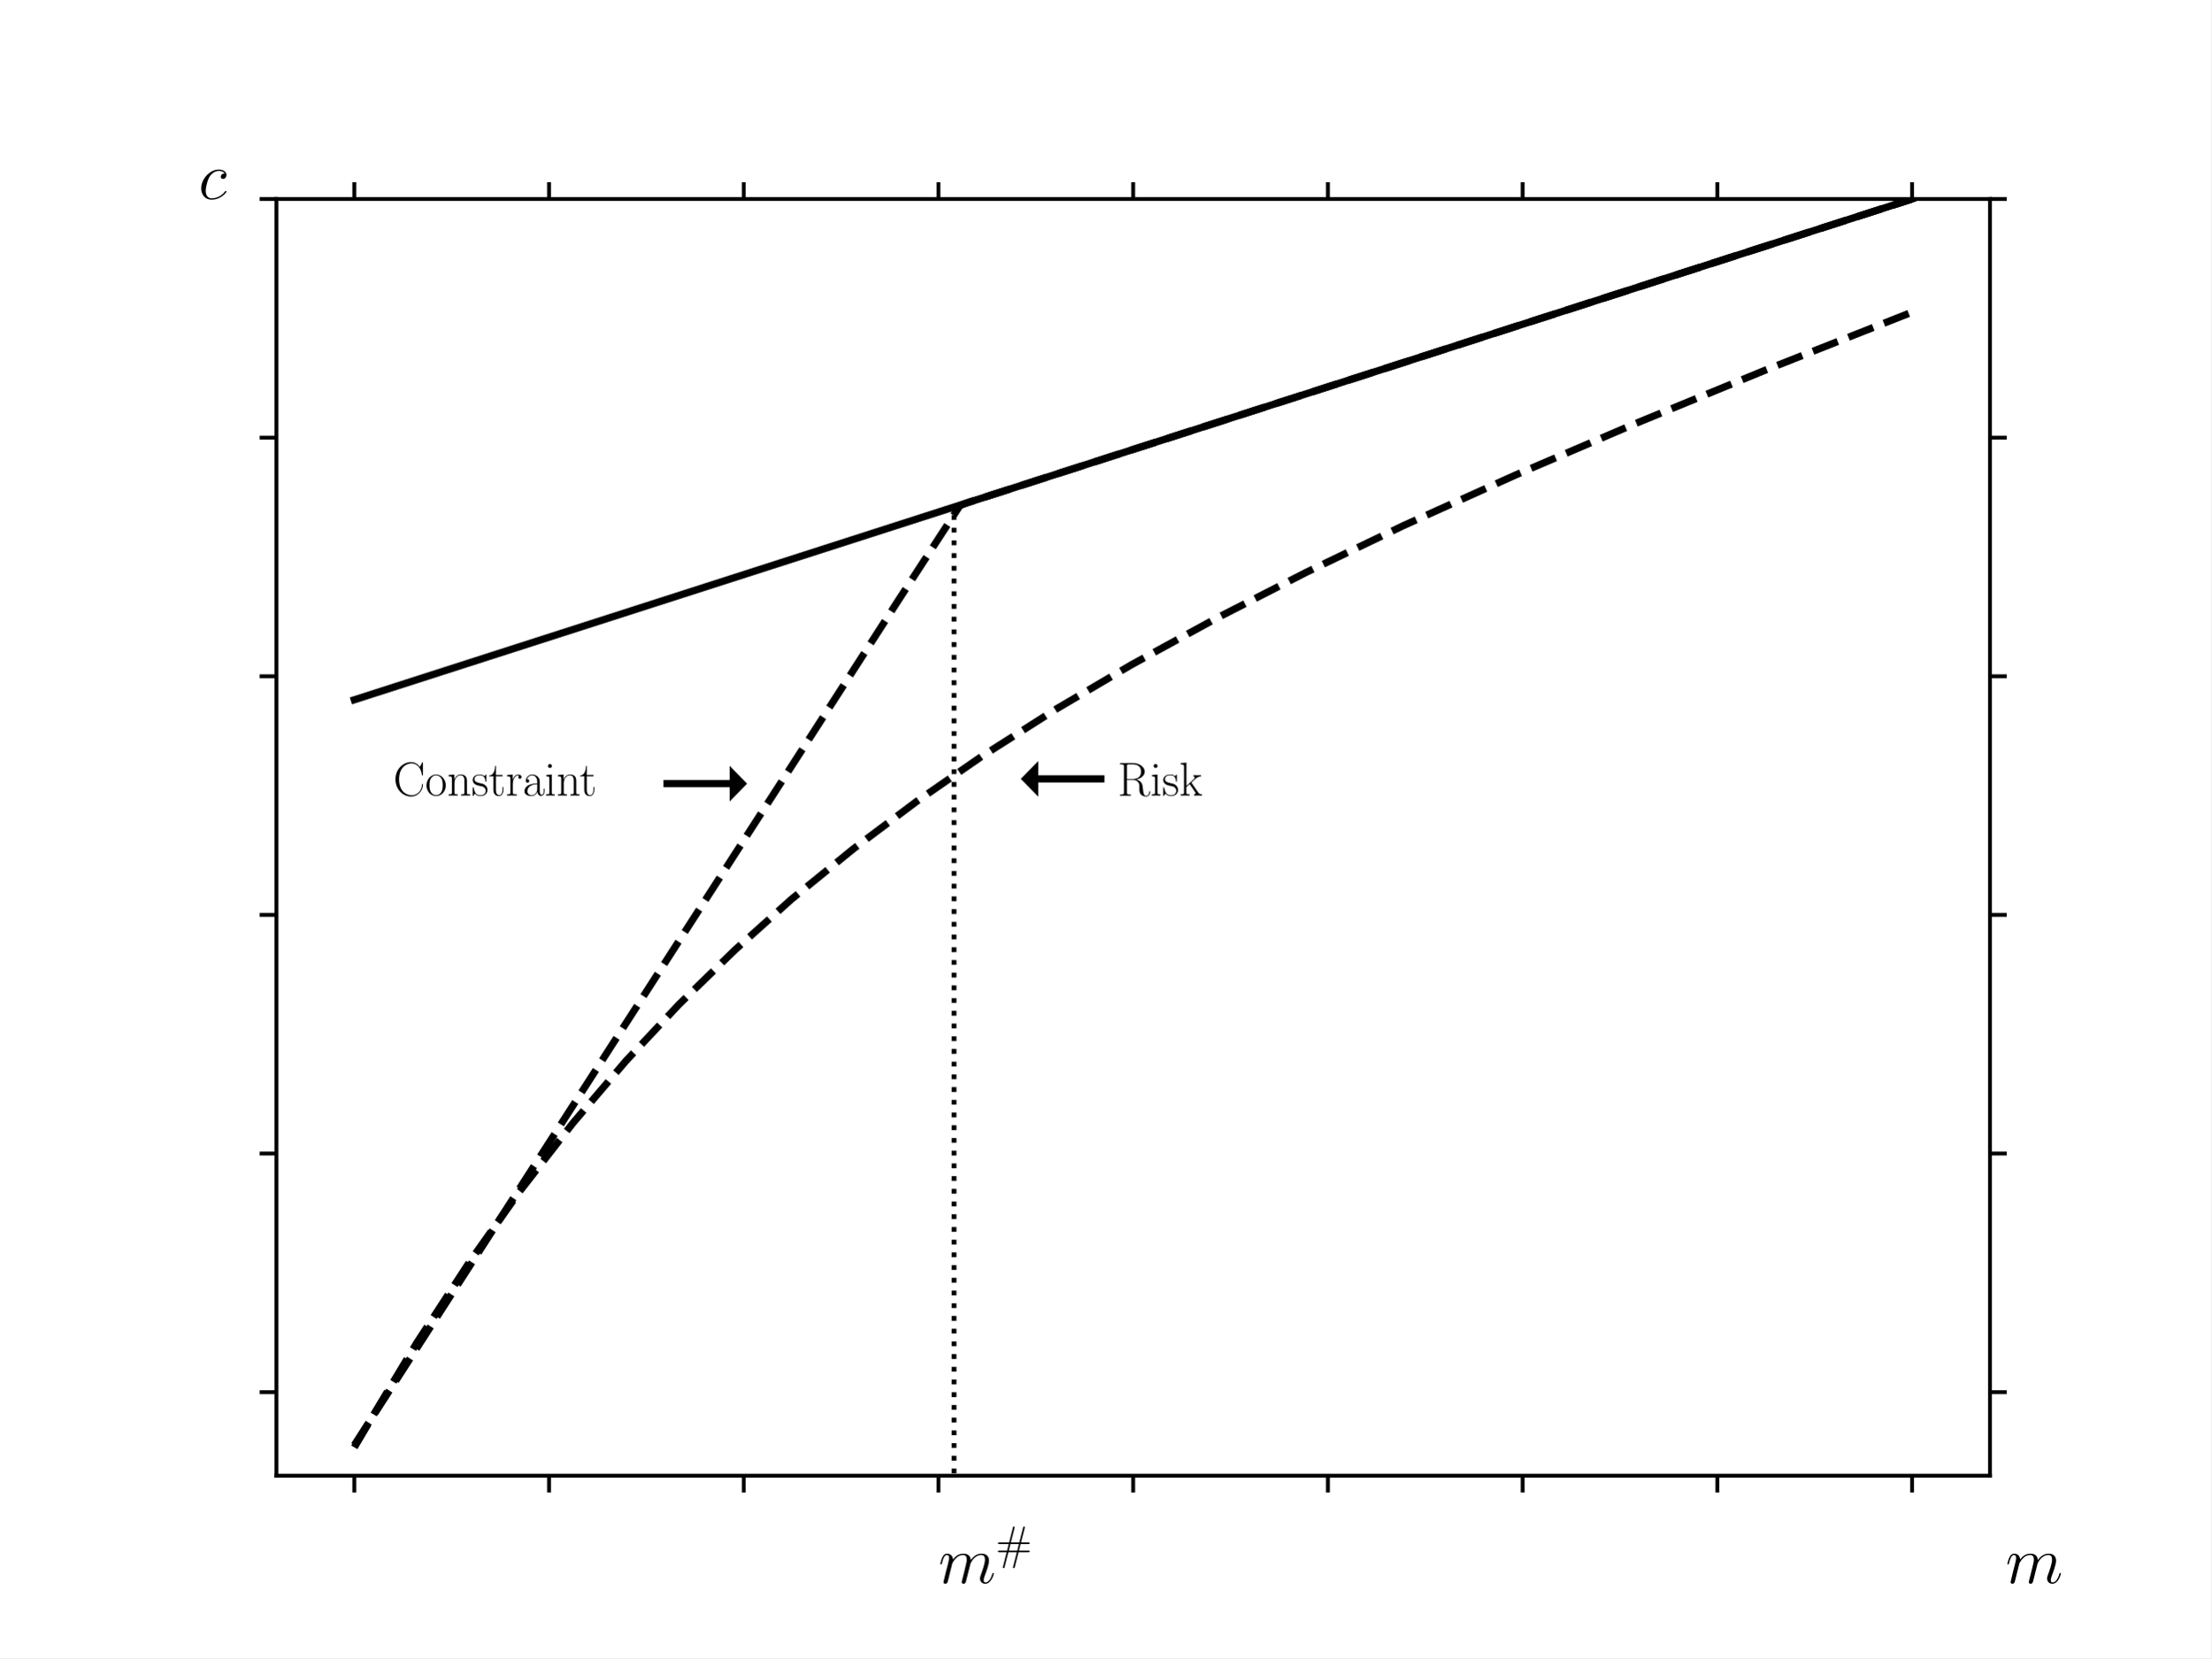
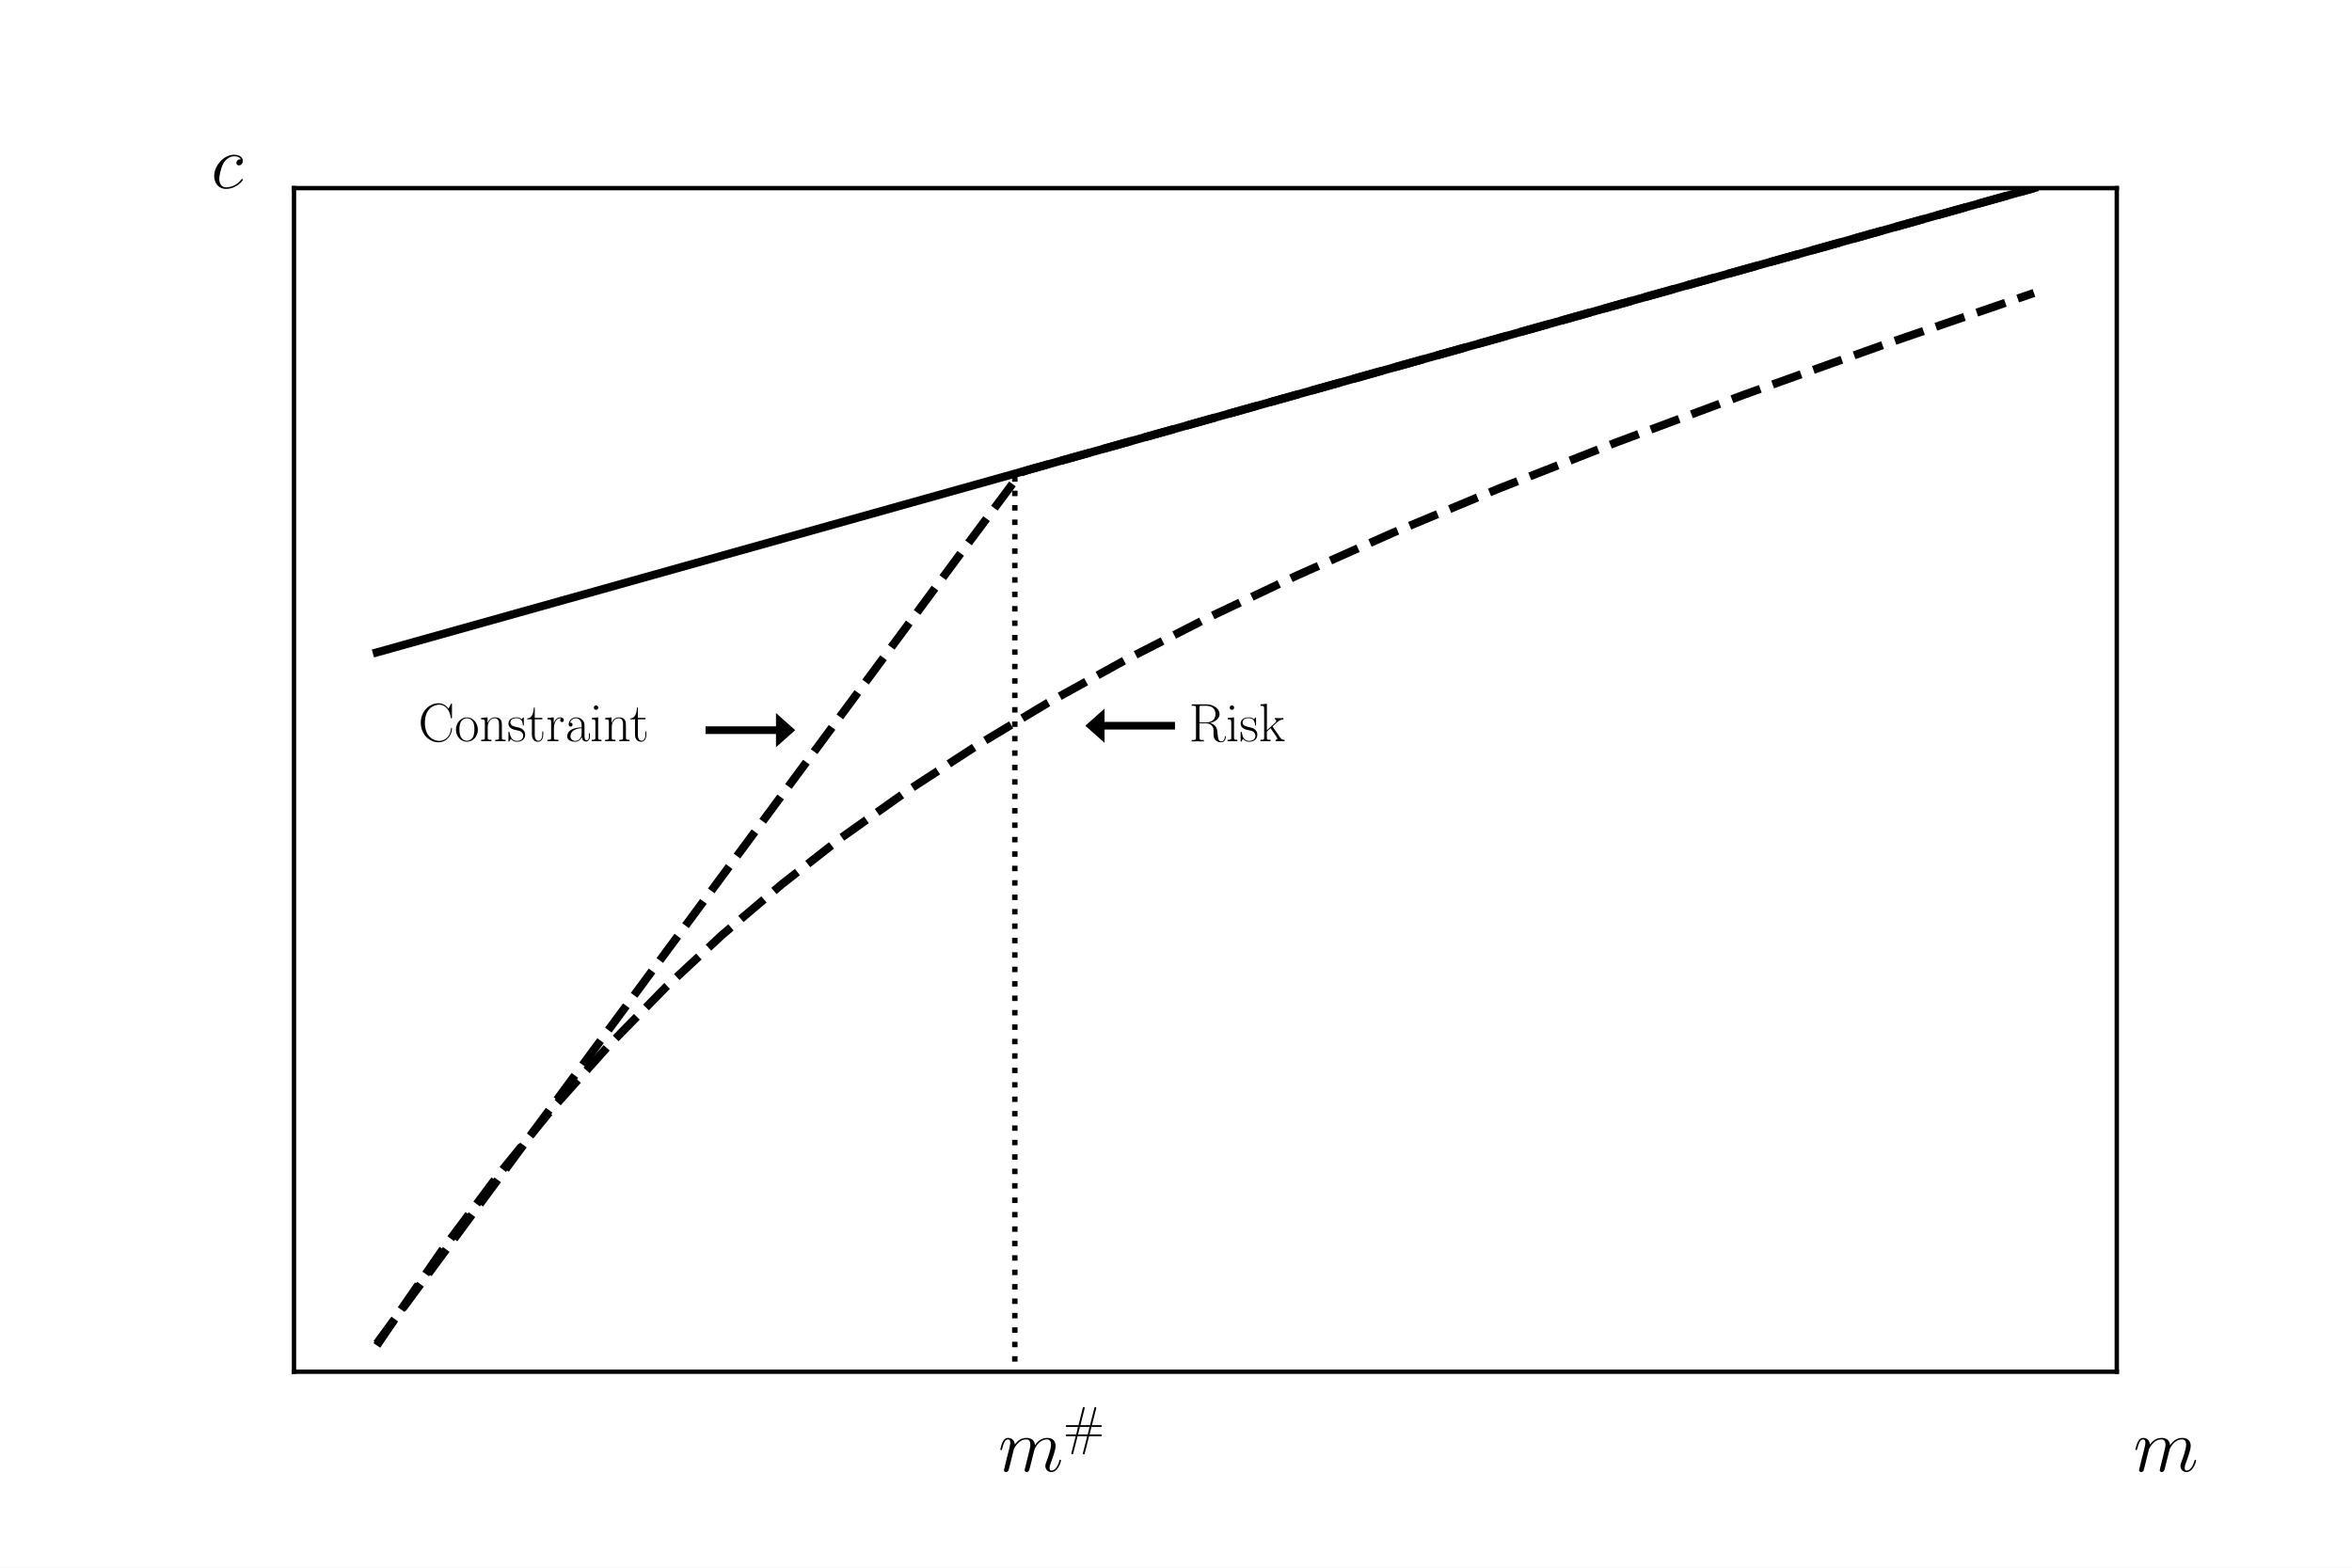
- <svg xmlns="http://www.w3.org/2000/svg" xmlns:xlink="http://www.w3.org/1999/xlink" height="345.6pt" version="1.1" viewBox="0 0 460.8 345.6" width="460.8pt">
+ <svg xmlns="http://www.w3.org/2000/svg" xmlns:xlink="http://www.w3.org/1999/xlink" height="288pt" version="1.1" viewBox="0 0 432 288" width="432pt">
  <defs>
    <style type="text/css">
- *{stroke-linecap:butt;stroke-linejoin:round;white-space:pre;}
+ *{stroke-linecap:butt;stroke-linejoin:round;}
  </style>
  </defs>
  <g id="figure_1">
    <g id="patch_1">
-       <path d="M 0 345.6  L 460.8 345.6  L 460.8 0  L 0 0  z " style="fill:#ffffff;" />
+       <path d="M 0 288  L 432 288  L 432 0  L 0 0  z " style="fill:#ffffff;" />
    </g>
    <g id="axes_1">
      <g id="patch_2">
-         <path d="M 57.6 307.584  L 414.72 307.584  L 414.72 41.472  L 57.6 41.472  z " style="fill:#ffffff;" />
+         <path d="M 54 252  L 388.8 252  L 388.8 34.56  L 54 34.56  z " style="fill:#ffffff;" />
      </g>
      <g id="patch_3">
-         <path clip-path="url(#pbfb717a631)" d="M 154.996 163.336  L 152.561 165.823  L 152.561 163.585  L 138.764 163.585  L 138.764 163.088  L 152.561 163.088  L 152.561 160.849  z " style="stroke:#000000;stroke-linejoin:miter;" />
+         <path clip-path="url(#pae30117736)" d="M 145.309 134.135  L 143.026 136.167  L 143.026 134.339  L 130.091 134.339  L 130.091 133.932  L 143.026 133.932  L 143.026 132.103  z " style="stroke:#000000;stroke-linejoin:miter;" />
      </g>
      <g id="patch_4">
-         <path clip-path="url(#pbfb717a631)" d="M 213.434 162.342  L 215.869 159.855  L 215.869 162.093  L 229.667 162.093  L 229.667 162.59  L 215.869 162.59  L 215.869 164.829  z " style="stroke:#000000;stroke-linejoin:miter;" />
+         <path clip-path="url(#pae30117736)" d="M 200.095 133.322  L 202.377 131.29  L 202.377 133.119  L 215.313 133.119  L 215.313 133.526  L 202.377 133.526  L 202.377 135.355  z " style="stroke:#000000;stroke-linejoin:miter;" />
      </g>
      <g id="matplotlib.axis_1">
-         <g id="xtick_1">
-           <g id="line2d_1">
-             <defs>
-               <path d="M 0 0  L 0 3.5  " id="mc44836ec14" style="stroke:#000000;stroke-width:0.8;" />
-             </defs>
-             <g>
-               <use style="stroke:#000000;stroke-width:0.8;" x="73.833" xlink:href="#mc44836ec14" y="307.584" />
-             </g>
-           </g>
-           <g id="line2d_2">
-             <defs>
-               <path d="M 0 0  L 0 -3.5  " id="m71ec2f3b17" style="stroke:#000000;stroke-width:0.8;" />
-             </defs>
-             <g>
-               <use style="stroke:#000000;stroke-width:0.8;" x="73.833" xlink:href="#m71ec2f3b17" y="41.472" />
-             </g>
-           </g>
-         </g>
-         <g id="xtick_2">
-           <g id="line2d_3">
-             <g>
-               <use style="stroke:#000000;stroke-width:0.8;" x="114.415" xlink:href="#mc44836ec14" y="307.584" />
-             </g>
-           </g>
-           <g id="line2d_4">
-             <g>
-               <use style="stroke:#000000;stroke-width:0.8;" x="114.415" xlink:href="#m71ec2f3b17" y="41.472" />
-             </g>
-           </g>
-         </g>
-         <g id="xtick_3">
-           <g id="line2d_5">
-             <g>
-               <use style="stroke:#000000;stroke-width:0.8;" x="154.996" xlink:href="#mc44836ec14" y="307.584" />
-             </g>
-           </g>
-           <g id="line2d_6">
-             <g>
-               <use style="stroke:#000000;stroke-width:0.8;" x="154.996" xlink:href="#m71ec2f3b17" y="41.472" />
-             </g>
-           </g>
-         </g>
-         <g id="xtick_4">
-           <g id="line2d_7">
-             <g>
-               <use style="stroke:#000000;stroke-width:0.8;" x="195.578" xlink:href="#mc44836ec14" y="307.584" />
-             </g>
-           </g>
-           <g id="line2d_8">
-             <g>
-               <use style="stroke:#000000;stroke-width:0.8;" x="195.578" xlink:href="#m71ec2f3b17" y="41.472" />
-             </g>
-           </g>
-         </g>
-         <g id="xtick_5">
-           <g id="line2d_9">
-             <g>
-               <use style="stroke:#000000;stroke-width:0.8;" x="236.16" xlink:href="#mc44836ec14" y="307.584" />
-             </g>
-           </g>
-           <g id="line2d_10">
-             <g>
-               <use style="stroke:#000000;stroke-width:0.8;" x="236.16" xlink:href="#m71ec2f3b17" y="41.472" />
-             </g>
-           </g>
-         </g>
-         <g id="xtick_6">
-           <g id="line2d_11">
-             <g>
-               <use style="stroke:#000000;stroke-width:0.8;" x="276.742" xlink:href="#mc44836ec14" y="307.584" />
-             </g>
-           </g>
-           <g id="line2d_12">
-             <g>
-               <use style="stroke:#000000;stroke-width:0.8;" x="276.742" xlink:href="#m71ec2f3b17" y="41.472" />
-             </g>
-           </g>
-         </g>
-         <g id="xtick_7">
-           <g id="line2d_13">
-             <g>
-               <use style="stroke:#000000;stroke-width:0.8;" x="317.324" xlink:href="#mc44836ec14" y="307.584" />
-             </g>
-           </g>
-           <g id="line2d_14">
-             <g>
-               <use style="stroke:#000000;stroke-width:0.8;" x="317.324" xlink:href="#m71ec2f3b17" y="41.472" />
-             </g>
-           </g>
-         </g>
-         <g id="xtick_8">
-           <g id="line2d_15">
-             <g>
-               <use style="stroke:#000000;stroke-width:0.8;" x="357.905" xlink:href="#mc44836ec14" y="307.584" />
-             </g>
-           </g>
-           <g id="line2d_16">
-             <g>
-               <use style="stroke:#000000;stroke-width:0.8;" x="357.905" xlink:href="#m71ec2f3b17" y="41.472" />
-             </g>
-           </g>
-         </g>
-         <g id="xtick_9">
-           <g id="line2d_17">
-             <g>
-               <use style="stroke:#000000;stroke-width:0.8;" x="398.487" xlink:href="#mc44836ec14" y="307.584" />
-             </g>
-           </g>
-           <g id="line2d_18">
-             <g>
-               <use style="stroke:#000000;stroke-width:0.8;" x="398.487" xlink:href="#m71ec2f3b17" y="41.472" />
-             </g>
-           </g>
-         </g>
+         <g id="xtick_1" />
+         <g id="xtick_2" />
+         <g id="xtick_3" />
+         <g id="xtick_4" />
+         <g id="xtick_5" />
+         <g id="xtick_6" />
+         <g id="xtick_7" />
+         <g id="xtick_8" />
+         <g id="xtick_9" />
      </g>
      <g id="matplotlib.axis_2">
-         <g id="ytick_1">
-           <g id="line2d_19">
-             <defs>
-               <path d="M 0 0  L -3.5 0  " id="m594b65a0c5" style="stroke:#000000;stroke-width:0.8;" />
-             </defs>
-             <g>
-               <use style="stroke:#000000;stroke-width:0.8;" x="57.6" xlink:href="#m594b65a0c5" y="290.175" />
-             </g>
-           </g>
-           <g id="line2d_20">
-             <defs>
-               <path d="M 0 0  L 3.5 0  " id="m870e1f2e81" style="stroke:#000000;stroke-width:0.8;" />
-             </defs>
-             <g>
-               <use style="stroke:#000000;stroke-width:0.8;" x="414.72" xlink:href="#m870e1f2e81" y="290.175" />
-             </g>
-           </g>
-         </g>
-         <g id="ytick_2">
-           <g id="line2d_21">
-             <g>
-               <use style="stroke:#000000;stroke-width:0.8;" x="57.6" xlink:href="#m594b65a0c5" y="240.434" />
-             </g>
-           </g>
-           <g id="line2d_22">
-             <g>
-               <use style="stroke:#000000;stroke-width:0.8;" x="414.72" xlink:href="#m870e1f2e81" y="240.434" />
-             </g>
-           </g>
-         </g>
-         <g id="ytick_3">
-           <g id="line2d_23">
-             <g>
-               <use style="stroke:#000000;stroke-width:0.8;" x="57.6" xlink:href="#m594b65a0c5" y="190.694" />
-             </g>
-           </g>
-           <g id="line2d_24">
-             <g>
-               <use style="stroke:#000000;stroke-width:0.8;" x="414.72" xlink:href="#m870e1f2e81" y="190.694" />
-             </g>
-           </g>
-         </g>
-         <g id="ytick_4">
-           <g id="line2d_25">
-             <g>
-               <use style="stroke:#000000;stroke-width:0.8;" x="57.6" xlink:href="#m594b65a0c5" y="140.953" />
-             </g>
-           </g>
-           <g id="line2d_26">
-             <g>
-               <use style="stroke:#000000;stroke-width:0.8;" x="414.72" xlink:href="#m870e1f2e81" y="140.953" />
-             </g>
-           </g>
-         </g>
-         <g id="ytick_5">
-           <g id="line2d_27">
-             <g>
-               <use style="stroke:#000000;stroke-width:0.8;" x="57.6" xlink:href="#m594b65a0c5" y="91.213" />
-             </g>
-           </g>
-           <g id="line2d_28">
-             <g>
-               <use style="stroke:#000000;stroke-width:0.8;" x="414.72" xlink:href="#m870e1f2e81" y="91.213" />
-             </g>
-           </g>
-         </g>
-         <g id="ytick_6">
-           <g id="line2d_29">
-             <g>
-               <use style="stroke:#000000;stroke-width:0.8;" x="57.6" xlink:href="#m594b65a0c5" y="41.472" />
-             </g>
-           </g>
-           <g id="line2d_30">
-             <g>
-               <use style="stroke:#000000;stroke-width:0.8;" x="414.72" xlink:href="#m870e1f2e81" y="41.472" />
-             </g>
-           </g>
-         </g>
+         <g id="ytick_1" />
+         <g id="ytick_2" />
+         <g id="ytick_3" />
+         <g id="ytick_4" />
+         <g id="ytick_5" />
+         <g id="ytick_6" />
      </g>
-       <g id="line2d_31">
-         <path clip-path="url(#pbfb717a631)" d="M 73.833 145.857  L 398.487 41.472  L 398.487 41.472  " style="fill:none;stroke:#000000;stroke-linecap:square;stroke-width:1.5;" />
+       <g id="line2d_1">
+         <path clip-path="url(#pae30117736)" d="M 69.218 119.853  L 373.582 34.56  L 373.582 34.56  " style="fill:none;stroke:#000000;stroke-linecap:square;stroke-width:1.5;" />
      </g>
-       <g id="line2d_32">
-         <path clip-path="url(#pbfb717a631)" d="M 73.833 301.201  L 187.039 125.397  L 200.051 105.379  L 201.352 104.856  L 398.487 41.472  L 398.487 41.472  " style="fill:none;stroke:#000000;stroke-dasharray:5.55,2.4;stroke-dashoffset:0;stroke-width:1.5;" />
+       <g id="line2d_2">
+         <path clip-path="url(#pae30117736)" d="M 69.218 246.784  L 176.569 101.5  L 187.548 86.778  L 188.768 86.351  L 373.582 34.56  L 373.582 34.56  " style="fill:none;stroke:#000000;stroke-dasharray:5.55,2.4;stroke-dashoffset:0;stroke-width:1.5;" />
      </g>
-       <g id="line2d_33">
-         <path clip-path="url(#pbfb717a631)" d="M 73.833 301.672  L 77.736 295.055  L 86.845 279.898  L 97.905 262.935  L 108.315 248.29  L 119.375 234.102  L 130.436 221.141  L 141.496 209.355  L 153.207 197.954  L 164.918 187.449  L 177.93 176.857  L 190.943 167.103  L 204.605 157.638  L 220.22 147.721  L 235.835 138.529  L 253.401 128.92  L 272.269 119.263  L 292.438 109.568  L 315.86 98.991  L 340.583 88.376  L 367.909 77.137  L 398.487 65.043  L 398.487 65.043  " style="fill:none;stroke:#000000;stroke-dasharray:5.55,2.4;stroke-dashoffset:0;stroke-width:1.5;" />
+       <g id="line2d_3">
+         <path clip-path="url(#pae30117736)" d="M 69.218 247.169  L 73.488 240.866  L 81.417 229.378  L 91.786 215.517  L 101.545 203.551  L 111.914 191.958  L 122.284 181.367  L 132.653 171.737  L 143.632 162.421  L 154.611 153.838  L 166.81 145.183  L 179.619 136.84  L 192.428 129.137  L 206.456 121.376  L 221.705 113.571  L 238.174 105.739  L 255.862 97.865  L 275.38 89.716  L 296.728 81.328  L 320.516 72.444  L 346.134 63.278  L 373.582 53.82  L 373.582 53.82  " style="fill:none;stroke:#000000;stroke-dasharray:5.55,2.4;stroke-dashoffset:0;stroke-width:1.5;" />
      </g>
-       <g id="line2d_34">
-         <path clip-path="url(#pbfb717a631)" d="M 198.825 315.045  L 198.825 106.135  " style="fill:none;stroke:#000000;stroke-dasharray:1,1.65;stroke-dashoffset:0;" />
+       <g id="line2d_4">
+         <path clip-path="url(#pae30117736)" d="M 186.398 258.096  L 186.398 87.396  " style="fill:none;stroke:#000000;stroke-dasharray:1,1.65;stroke-dashoffset:0;" />
      </g>
      <g id="patch_5">
-         <path d="M 57.6 307.584  L 57.6 41.472  " style="fill:none;stroke:#000000;stroke-linecap:square;stroke-linejoin:miter;stroke-width:0.8;" />
+         <path d="M 54 252  L 54 34.56  " style="fill:none;stroke:#000000;stroke-linecap:square;stroke-linejoin:miter;stroke-width:0.8;" />
      </g>
      <g id="patch_6">
-         <path d="M 414.72 307.584  L 414.72 41.472  " style="fill:none;stroke:#000000;stroke-linecap:square;stroke-linejoin:miter;stroke-width:0.8;" />
+         <path d="M 388.8 252  L 388.8 34.56  " style="fill:none;stroke:#000000;stroke-linecap:square;stroke-linejoin:miter;stroke-width:0.8;" />
      </g>
      <g id="patch_7">
-         <path d="M 57.6 307.584  L 414.72 307.584  " style="fill:none;stroke:#000000;stroke-linecap:square;stroke-linejoin:miter;stroke-width:0.8;" />
+         <path d="M 54 252  L 388.8 252  " style="fill:none;stroke:#000000;stroke-linecap:square;stroke-linejoin:miter;stroke-width:0.8;" />
      </g>
      <g id="patch_8">
-         <path d="M 57.6 41.472  L 414.72 41.472  " style="fill:none;stroke:#000000;stroke-linecap:square;stroke-linejoin:miter;stroke-width:0.8;" />
+         <path d="M 54 34.56  L 388.8 34.56  " style="fill:none;stroke:#000000;stroke-linecap:square;stroke-linejoin:miter;stroke-width:0.8;" />
      </g>
      <g id="text_1">
        <defs>
          <path d="M 39.094 38  C 37.203 38 36.297 38 34.906 36.797  C 34.297 36.297 33.203 34.797 33.203 33.188  C 33.203 31.188 34.703 29.984 36.594 29.984  C 39 29.984 41.703 31.984 41.703 35.984  C 41.703 40.484 37.094 44 30.203 44  C 17.094 44 4 30.188 4 15.797  C 4 6.969 9.406 -1 19.594 -1  C 33.203 -1 41.797 9.719 41.797 11.031  C 41.797 11.641 41.203 12.141 40.797 12.141  C 40.5 12.141 40.406 12.047 39.5 11.125  C 33.094 2.516 23.594 1 19.797 1  C 12.906 1 10.703 7.078 10.703 12.141  C 10.703 15.688 12.406 25.531 16 32.391  C 18.594 37.094 24 41.984 30.297 41.984  C 31.594 41.984 37.094 41.812 39.094 38  z " id="CMMI12-99" />
        </defs>
-         <g transform="translate(41.36727 41.472)scale(0.14 -0.14)">
+         <g transform="translate(38.78182 34.56)scale(0.14 -0.14)">
          <use transform="scale(0.996264)" xlink:href="#CMMI12-99" />
        </g>
      </g>
      <g id="text_2">
        <defs>
          <path d="M 20.594 29.219  C 20.797 29.828 23.297 34.812 27 38  C 29.594 40.391 33 41.984 36.906 41.984  C 40.906 41.984 42.297 39 42.297 35.016  C 42.297 34.406 42.297 32.422 41.094 27.734  L 38.594 17.453  C 37.797 14.453 35.906 7.078 35.703 5.984  C 35.297 4.484 34.703 1.891 34.703 1.484  C 34.703 0.094 35.797 -1 37.297 -1  C 40.297 -1 40.797 1.297 41.703 4.891  L 47.703 28.719  C 47.906 29.531 53.094 41.984 64.094 41.984  C 68.094 41.984 69.5 39 69.5 35.016  C 69.5 29.422 65.594 18.547 63.406 12.562  C 62.5 10.172 62 8.875 62 7.078  C 62 2.594 65.094 -1 69.906 -1  C 79.203 -1 82.703 13.656 82.703 14.266  C 82.703 14.766 82.297 15.156 81.703 15.156  C 80.797 15.156 80.703 14.859 80.203 13.156  C 77.906 5.188 74.203 1 70.203 1  C 69.203 1 67.594 1.094 67.594 4.281  C 67.594 6.875 68.797 10.078 69.203 11.172  C 71 15.953 75.5 27.734 75.5 33.516  C 75.5 39.5 72 44 64.406 44  C 57.703 44 52.297 40.203 48.297 34.312  C 48 39.703 44.703 44 37.203 44  C 28.297 44 23.594 37.703 21.797 35.203  C 21.5 40.891 17.406 44 13 44  C 10.094 44 7.797 42.594 5.906 38.797  C 4.094 35.203 2.703 29.125 2.703 28.719  C 2.703 28.328 3.094 27.828 3.797 27.828  C 4.594 27.828 4.703 27.922 5.297 30.219  C 6.797 36.109 8.703 41.984 12.703 41.984  C 15 41.984 15.797 40.391 15.797 37.406  C 15.797 35.203 14.797 31.312 14.094 28.234  L 11.297 17.453  C 10.906 15.562 9.797 11.062 9.297 9.266  C 8.594 6.672 7.5 1.984 7.5 1.484  C 7.5 0.094 8.594 -1 10.094 -1  C 11.297 -1 12.703 -0.406 13.5 1.094  C 13.703 1.594 14.594 5.078 15.094 7.078  L 17.297 16.062  z " id="CMMI12-109" />
        </defs>
-         <g transform="translate(417.9665 329.9673)scale(0.14 -0.14)">
+         <g transform="translate(391.8436 270.2893)scale(0.14 -0.14)">
          <use transform="scale(0.996264)" xlink:href="#CMMI12-109" />
        </g>
      </g>
      <g id="text_3">
        <defs>
          <path d="M 48.5 14  L 69.094 14  C 70.797 14 72.5 14 72.5 15.797  C 72.5 17.5 71 17.5 69.5 17.5  L 49.5 17.5  L 52.906 31.484  L 69.5 31.484  C 71 31.484 72.5 31.484 72.5 33.188  C 72.5 35 70.797 35 69.094 35  L 53.906 35  L 61.594 65.391  C 61.906 66.391 62 66.891 62 67.188  C 62 68.188 61.203 69 60.203 69  C 58.797 69 58.5 67.594 58.297 66.797  L 50.297 35  L 32.203 35  L 39.906 65.391  C 40.203 66.391 40.297 66.891 40.297 67.188  C 40.297 68.188 39.5 69 38.5 69  C 37.094 69 36.797 67.594 36.594 66.797  L 28.594 35  L 8 35  C 6.297 35 4.594 35 4.594 33.188  C 4.594 31.484 6.094 31.484 7.594 31.484  L 27.594 31.484  L 24.203 17.5  L 7.594 17.5  C 6.094 17.5 4.594 17.5 4.594 15.797  C 4.594 14 6.297 14 8 14  L 23.203 14  L 15.5 -16.391  C 15.203 -17.406 15.094 -17.906 15.094 -18.203  C 15.094 -19.203 15.906 -20 16.906 -20  C 18.297 -20 18.594 -18.609 18.797 -17.812  L 26.797 14  L 44.906 14  L 37.203 -16.391  C 36.906 -17.406 36.797 -17.906 36.797 -18.203  C 36.797 -19.203 37.594 -20 38.594 -20  C 40 -20 40.297 -18.609 40.5 -17.812  z M 27.797 17.5  L 31.203 31.484  L 49.297 31.484  L 45.906 17.5  z " id="CMR17-35" />
        </defs>
-         <g transform="translate(195.5782 329.9673)scale(0.14 -0.14)">
+         <g transform="translate(183.3545 270.2893)scale(0.14 -0.14)">
          <use transform="scale(0.996264)" xlink:href="#CMMI12-109" />
          <use transform="translate(85.32722 36.15364)scale(0.697382)" xlink:href="#CMR17-35" />
        </g>
      </g>
      <g id="text_4">
        <defs>
          <path d="M 39.203 33.688  C 48.703 35.594 56.703 42.016 56.703 50.047  C 56.703 59.469 46.094 68 32.094 68  L 5.203 68  L 5.203 65.391  C 12.094 65.391 13.203 65.391 13.203 60.875  L 13.203 6.688  C 13.203 2.188 12.094 2.188 5.203 2.188  L 5.203 -0.406  C 8.094 -0.203 13.297 -0.203 16.406 -0.203  C 19.5 -0.203 24.703 -0.203 27.594 -0.406  L 27.594 2.188  C 20.703 2.188 19.594 2.188 19.594 6.688  L 19.594 33  L 31.297 33  C 37 33 40.203 30.688 41.594 29.391  C 45.594 25.5 45.594 22.797 45.594 16  C 45.594 9.297 45.594 5.891 48.594 2.5  C 52.406 -1.609 57.5 -2 59.703 -2  C 67.094 -2 68.203 6.297 68.203 8  C 68.203 8.594 68.203 9.297 67.297 9.297  C 66.5 9.297 66.406 8.688 66.406 8.297  C 65.906 1.797 63 -0.406 59.906 -0.406  C 54.406 -0.406 53.797 5.891 53.203 12  C 52.906 14.094 52.703 15.594 52.5 17.797  C 51.906 22.797 51.094 30.094 39.203 33.688  z M 31 34.594  L 19.594 34.594  L 19.594 61.484  C 19.594 64.891 19.797 65.391 23.797 65.391  L 31.094 65.391  C 39.406 65.391 49.094 62.484 49.094 50.047  C 49.094 37.094 38.5 34.594 31 34.594  z " id="CMR17-82" />
          <path d="M 15.5 61.891  C 15.5 64.094 13.703 66 11.406 66  C 9.203 66 7.297 64.188 7.297 61.891  C 7.297 59.688 9.094 57.797 11.406 57.797  C 13.594 57.797 15.5 59.594 15.5 61.891  z M 3.797 42.891  L 3.797 40.297  C 9.406 40.297 10.203 39.688 10.203 34.859  L 10.203 6.922  C 10.203 3.094 9.797 2.594 3.406 2.594  L 3.406 0  C 5.797 0.188 10.094 0.188 12.594 0.188  C 15 0.188 19.094 0.188 21.406 0  L 21.406 2.594  C 15.5 2.594 15.297 3.203 15.297 6.812  L 15.297 44  z " id="CMR17-105" />
          <path d="M 30.906 42  C 30.906 43.797 30.797 43.891 30.203 43.891  C 29.797 43.891 29.703 43.797 28.5 42.297  C 28.203 41.891 27.297 40.891 27 40.5  C 23.797 43.891 19.297 44 17.594 44  C 6.5 44 2.5 38.188 2.5 32.391  C 2.5 23.391 12.703 21.297 15.594 20.688  C 21.906 19.391 24.094 19 26.203 17.188  C 27.5 16 29.703 13.797 29.703 10.188  C 29.703 6 27.297 0.594 18.094 0.594  C 9.406 0.594 6.297 7.188 4.5 16  C 4.203 17.391 4.203 17.5 3.406 17.5  C 2.594 17.5 2.5 17.391 2.5 15.391  L 2.5 1  C 2.5 -0.812 2.594 -0.906 3.203 -0.906  C 3.703 -0.906 3.797 -0.812 4.297 0  C 4.906 0.891 6.406 3.297 7 4.297  C 9 1.594 12.5 -1 18.094 -1  C 28 -1 33.297 4.391 33.297 12.188  C 33.297 17.297 30.594 20 29.297 21.188  C 26.297 24.297 22.797 25 18.594 25.797  C 13.094 27 6.094 28.391 6.094 34.5  C 6.094 37.094 7.5 42.594 17.594 42.594  C 28.297 42.594 28.906 32.594 29.094 29.391  C 29.203 28.891 29.703 28.797 30 28.797  C 30.906 28.797 30.906 29.094 30.906 30.797  z " id="CMR17-115" />
          <path d="M 26.094 26.234  C 26 26.438 25.5 27.031 25.5 27.328  C 25.5 27.531 32.594 33.984 33.5 34.781  C 39.203 39.562 42.797 40.047 45.406 40.156  L 45.406 42.734  C 44.797 42.734 44.594 42.734 44.5 42.641  L 39.594 42.531  C 36.797 42.531 32.5 42.531 29.797 42.734  L 29.797 40.156  C 31.203 40.047 32.203 39.266 32.203 37.859  C 32.203 35.875 30.203 33.984 30.094 33.984  L 15 20.281  L 15 69  L 3.094 67.891  L 3.094 65.297  C 9 65.297 9.906 64.703 9.906 59.922  L 9.906 6.859  C 9.906 3.094 9.5 2.594 3.094 2.594  L 3.094 0  C 5.5 0.188 9.906 0.188 12.406 0.188  C 14.906 0.188 19.297 0.188 21.703 0  L 21.703 2.594  C 15.297 2.594 14.906 2.984 14.906 6.859  L 14.906 17.797  L 21.797 24.062  L 31.906 9.156  C 33.094 7.359 34.094 5.969 34.094 4.672  C 34.094 2.891 32.297 2.594 31.094 2.594  L 31.094 0  C 33.5 0.188 37.797 0.188 40.297 0.188  C 42.094 0.188 45.797 0.094 47.5 0  L 47.5 2.594  C 42.797 2.594 41.703 3.484 38.703 7.859  z " id="CMR17-107" />
        </defs>
-         <g transform="translate(232.9135 165.8234)scale(0.1 -0.1)">
+         <g transform="translate(218.3564 136.1675)scale(0.1 -0.1)">
          <use transform="scale(0.996264)" xlink:href="#CMR17-82" />
          <use transform="translate(67.7911 0)scale(0.996264)" xlink:href="#CMR17-105" />
          <use transform="translate(92.66216 0)scale(0.996264)" xlink:href="#CMR17-115" />
          <use transform="translate(128.4635 0)scale(0.996264)" xlink:href="#CMR17-107" />
        </g>
      </g>
      <g id="text_5">
        <defs>
          <path d="M 62.094 67.984  C 62.094 69.797 62 69.891 61.406 69.891  C 61 69.891 60.906 69.797 60.203 68.594  L 55.797 60.141  C 50.906 66.391 44.906 70 37.203 70  C 20.094 70 4.594 54.797 4.594 34.047  C 4.594 13.078 20.094 -2 37.297 -2  C 52.594 -2 62.094 11.578 62.094 23.156  C 62.094 24.172 62.094 24.578 61.203 24.578  C 60.406 24.578 60.406 24.266 60.297 23.359  C 59.5 9.25 49.5 0.594 38.703 0.594  C 28.5 0.594 12.203 7.844 12.203 34.047  C 12.203 60.344 28.797 67.391 38.5 67.391  C 49.797 67.391 58 57.516 59.906 43.516  C 60.094 42.297 60.094 42.109 61 42.109  C 62.094 42.109 62.094 42.297 62.094 44.125  z " id="CMR17-67" />
          <path d="M 43.094 21.188  C 43.094 34 33.797 44 22.906 44  C 12 44 2.703 34 2.703 21.188  C 2.703 8.594 12 -1 22.906 -1  C 33.797 -1 43.094 8.594 43.094 21.188  z M 22.906 0.797  C 18.203 0.797 14.203 3.594 11.906 7.5  C 9.406 12 9.094 17.594 9.094 22  C 9.094 26.188 9.297 31.391 11.906 35.891  C 13.906 39.188 17.797 42.391 22.906 42.391  C 27.406 42.391 31.203 39.891 33.594 36.391  C 36.703 31.688 36.703 25.094 36.703 22  C 36.703 18.094 36.5 12.094 33.797 7.297  C 31 2.688 26.703 0.797 22.906 0.797  z " id="CMR17-111" />
          <path d="M 41.5 30.531  C 41.5 35.656 40.5 44 28.703 44  C 20.797 44 16.703 37.875 15.203 33.844  L 15.094 33.844  L 15.094 44  L 3.297 42.891  L 3.297 40.281  C 9.203 40.281 10.094 39.688 10.094 34.859  L 10.094 6.922  C 10.094 3.094 9.703 2.594 3.297 2.594  L 3.297 0  C 5.703 0.188 10.094 0.188 12.703 0.188  C 15.297 0.188 19.797 0.188 22.203 0  L 22.203 2.594  C 15.797 2.594 15.406 3 15.406 6.922  L 15.406 26.219  C 15.406 35.453 21 42.391 28 42.391  C 35.406 42.391 36.203 35.766 36.203 30.938  L 36.203 6.922  C 36.203 3.094 35.797 2.594 29.406 2.594  L 29.406 0  C 31.797 0.188 36.203 0.188 38.797 0.188  C 41.406 0.188 45.906 0.188 48.297 0  L 48.297 2.594  C 41.906 2.594 41.5 3 41.5 6.922  z " id="CMR17-110" />
          <path d="M 15.094 40.391  L 29.094 40.391  L 29.094 43  L 15.094 43  L 15.094 62  L 13.297 62  C 13.094 51.438 9.594 42.188 1.094 41.984  L 1.094 40.391  L 9.797 40.391  L 9.797 12.156  C 9.797 10.234 9.797 -1 21.406 -1  C 27.297 -1 30.703 4.812 30.703 12.25  L 30.703 17.984  L 28.906 17.984  L 28.906 12.344  C 28.906 5.422 26.203 0.797 22 0.797  C 19.094 0.797 15.094 2.797 15.094 11.953  z " id="CMR17-116" />
          <path d="M 15 23.703  C 15 33.344 19.094 42.391 26.594 42.391  C 27.297 42.391 28 42.297 28.703 41.984  C 28.703 41.984 26.5 41.281 26.5 38.672  C 26.5 36.266 28.406 35.266 29.906 35.266  C 31.094 35.266 33.297 35.969 33.297 38.781  C 33.297 41.984 30.094 44 26.703 44  C 19.094 44 15.797 36.562 14.797 33.047  L 14.703 33.047  L 14.703 44  L 3.094 42.891  L 3.094 40.281  C 9 40.281 9.906 39.688 9.906 34.859  L 9.906 6.922  C 9.906 3.094 9.5 2.594 3.094 2.594  L 3.094 0  C 5.5 0.188 10.094 0.188 12.703 0.188  C 15.594 0.188 20.703 0.188 23.406 0  L 23.406 2.594  C 16.203 2.594 15 2.594 15 7.109  z " id="CMR17-114" />
          <path d="M 36 25.875  C 36 32 36 35.547 31.797 39.594  C 28.094 42.984 23.797 44 20.406 44  C 12.5 44 6.797 37.625 6.797 30.891  C 6.797 27.188 9.797 27 10.406 27  C 11.703 27 14 27.797 14 30.594  C 14 33.094 12.094 34.188 10.406 34.188  C 10 34.188 9.5 34.094 9.203 34  C 11.297 40.531 16.703 42.391 20.203 42.391  C 25.203 42.391 30.703 37.828 30.703 29.297  L 30.703 25.5  C 24.797 25.297 17.703 24.5 12.094 21.453  C 5.797 17.922 4 12.844 4 9  C 4 1.203 13 -1 18.297 -1  C 23.797 -1 28.906 2.109 31.094 7.891  C 31.297 3.422 34.094 -0.609 38.5 -0.609  C 40.594 -0.609 45.906 0.797 45.906 8.797  L 45.906 14.469  L 44.094 14.469  L 44.094 8.703  C 44.094 2.516 41.406 1.703 40.094 1.703  C 36 1.703 36 6.969 36 11.438  z M 30.703 13.859  C 30.703 5.047 24.5 0.594 19 0.594  C 14 0.594 10.094 4.344 10.094 9  C 10.094 12.047 11.406 17.406 17.203 20.656  C 22 23.391 27.5 23.797 30.703 24  z " id="CMR17-97" />
        </defs>
-         <g transform="translate(81.94909 165.8234)scale(0.1 -0.1)">
+         <g transform="translate(76.82727 136.1675)scale(0.1 -0.1)">
          <use transform="scale(0.996264)" xlink:href="#CMR17-67" />
          <use transform="translate(66.50988 0)scale(0.996264)" xlink:href="#CMR17-111" />
          <use transform="translate(112.2004 0)scale(0.996264)" xlink:href="#CMR17-110" />
          <use transform="translate(163.0957 0)scale(0.996264)" xlink:href="#CMR17-115" />
          <use transform="translate(198.8971 0)scale(0.996264)" xlink:href="#CMR17-116" />
          <use transform="translate(234.1778 0)scale(0.996264)" xlink:href="#CMR17-114" />
          <use transform="translate(269.4586 0)scale(0.996264)" xlink:href="#CMR17-97" />
          <use transform="translate(315.1491 0)scale(0.996264)" xlink:href="#CMR17-105" />
          <use transform="translate(340.0201 0)scale(0.996264)" xlink:href="#CMR17-110" />
          <use transform="translate(388.3131 0)scale(0.996264)" xlink:href="#CMR17-116" />
        </g>
      </g>
    </g>
  </g>
  <defs>
-     <clipPath id="pbfb717a631">
-       <rect height="266.112" width="357.12" x="57.6" y="41.472" />
+     <clipPath id="pae30117736">
+       <rect height="217.44" width="334.8" x="54" y="34.56" />
    </clipPath>
  </defs>
</svg>
